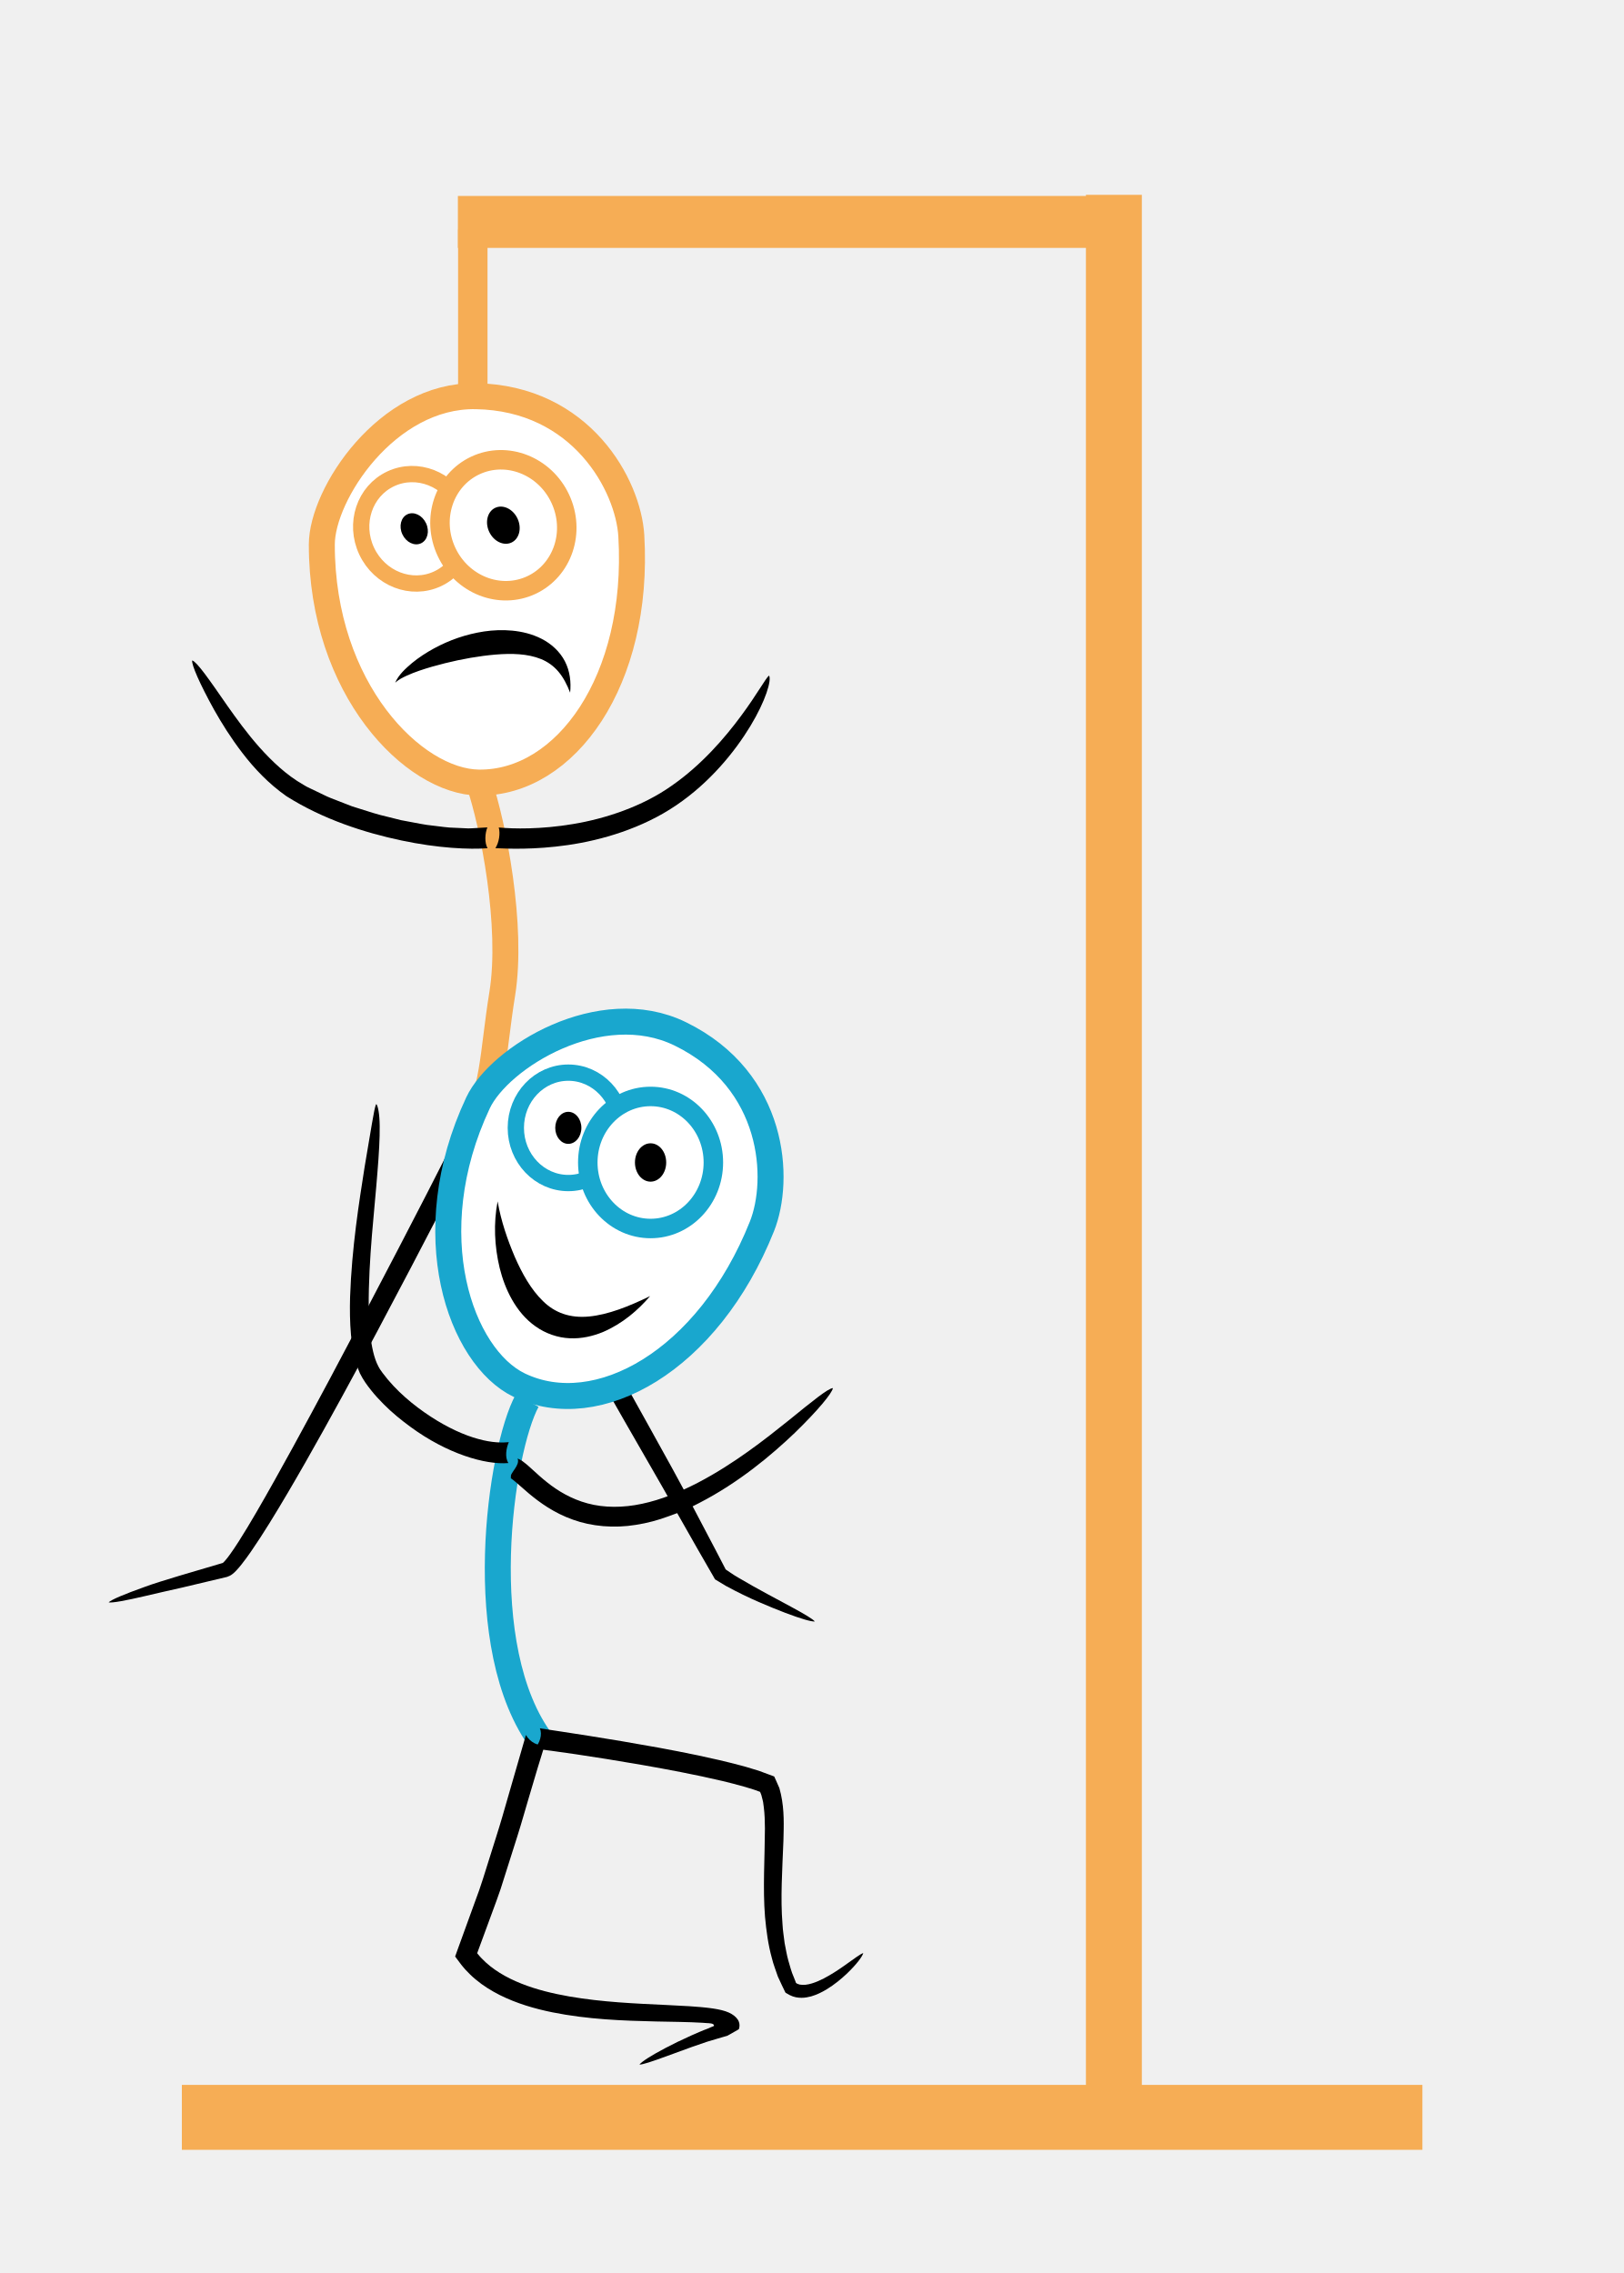
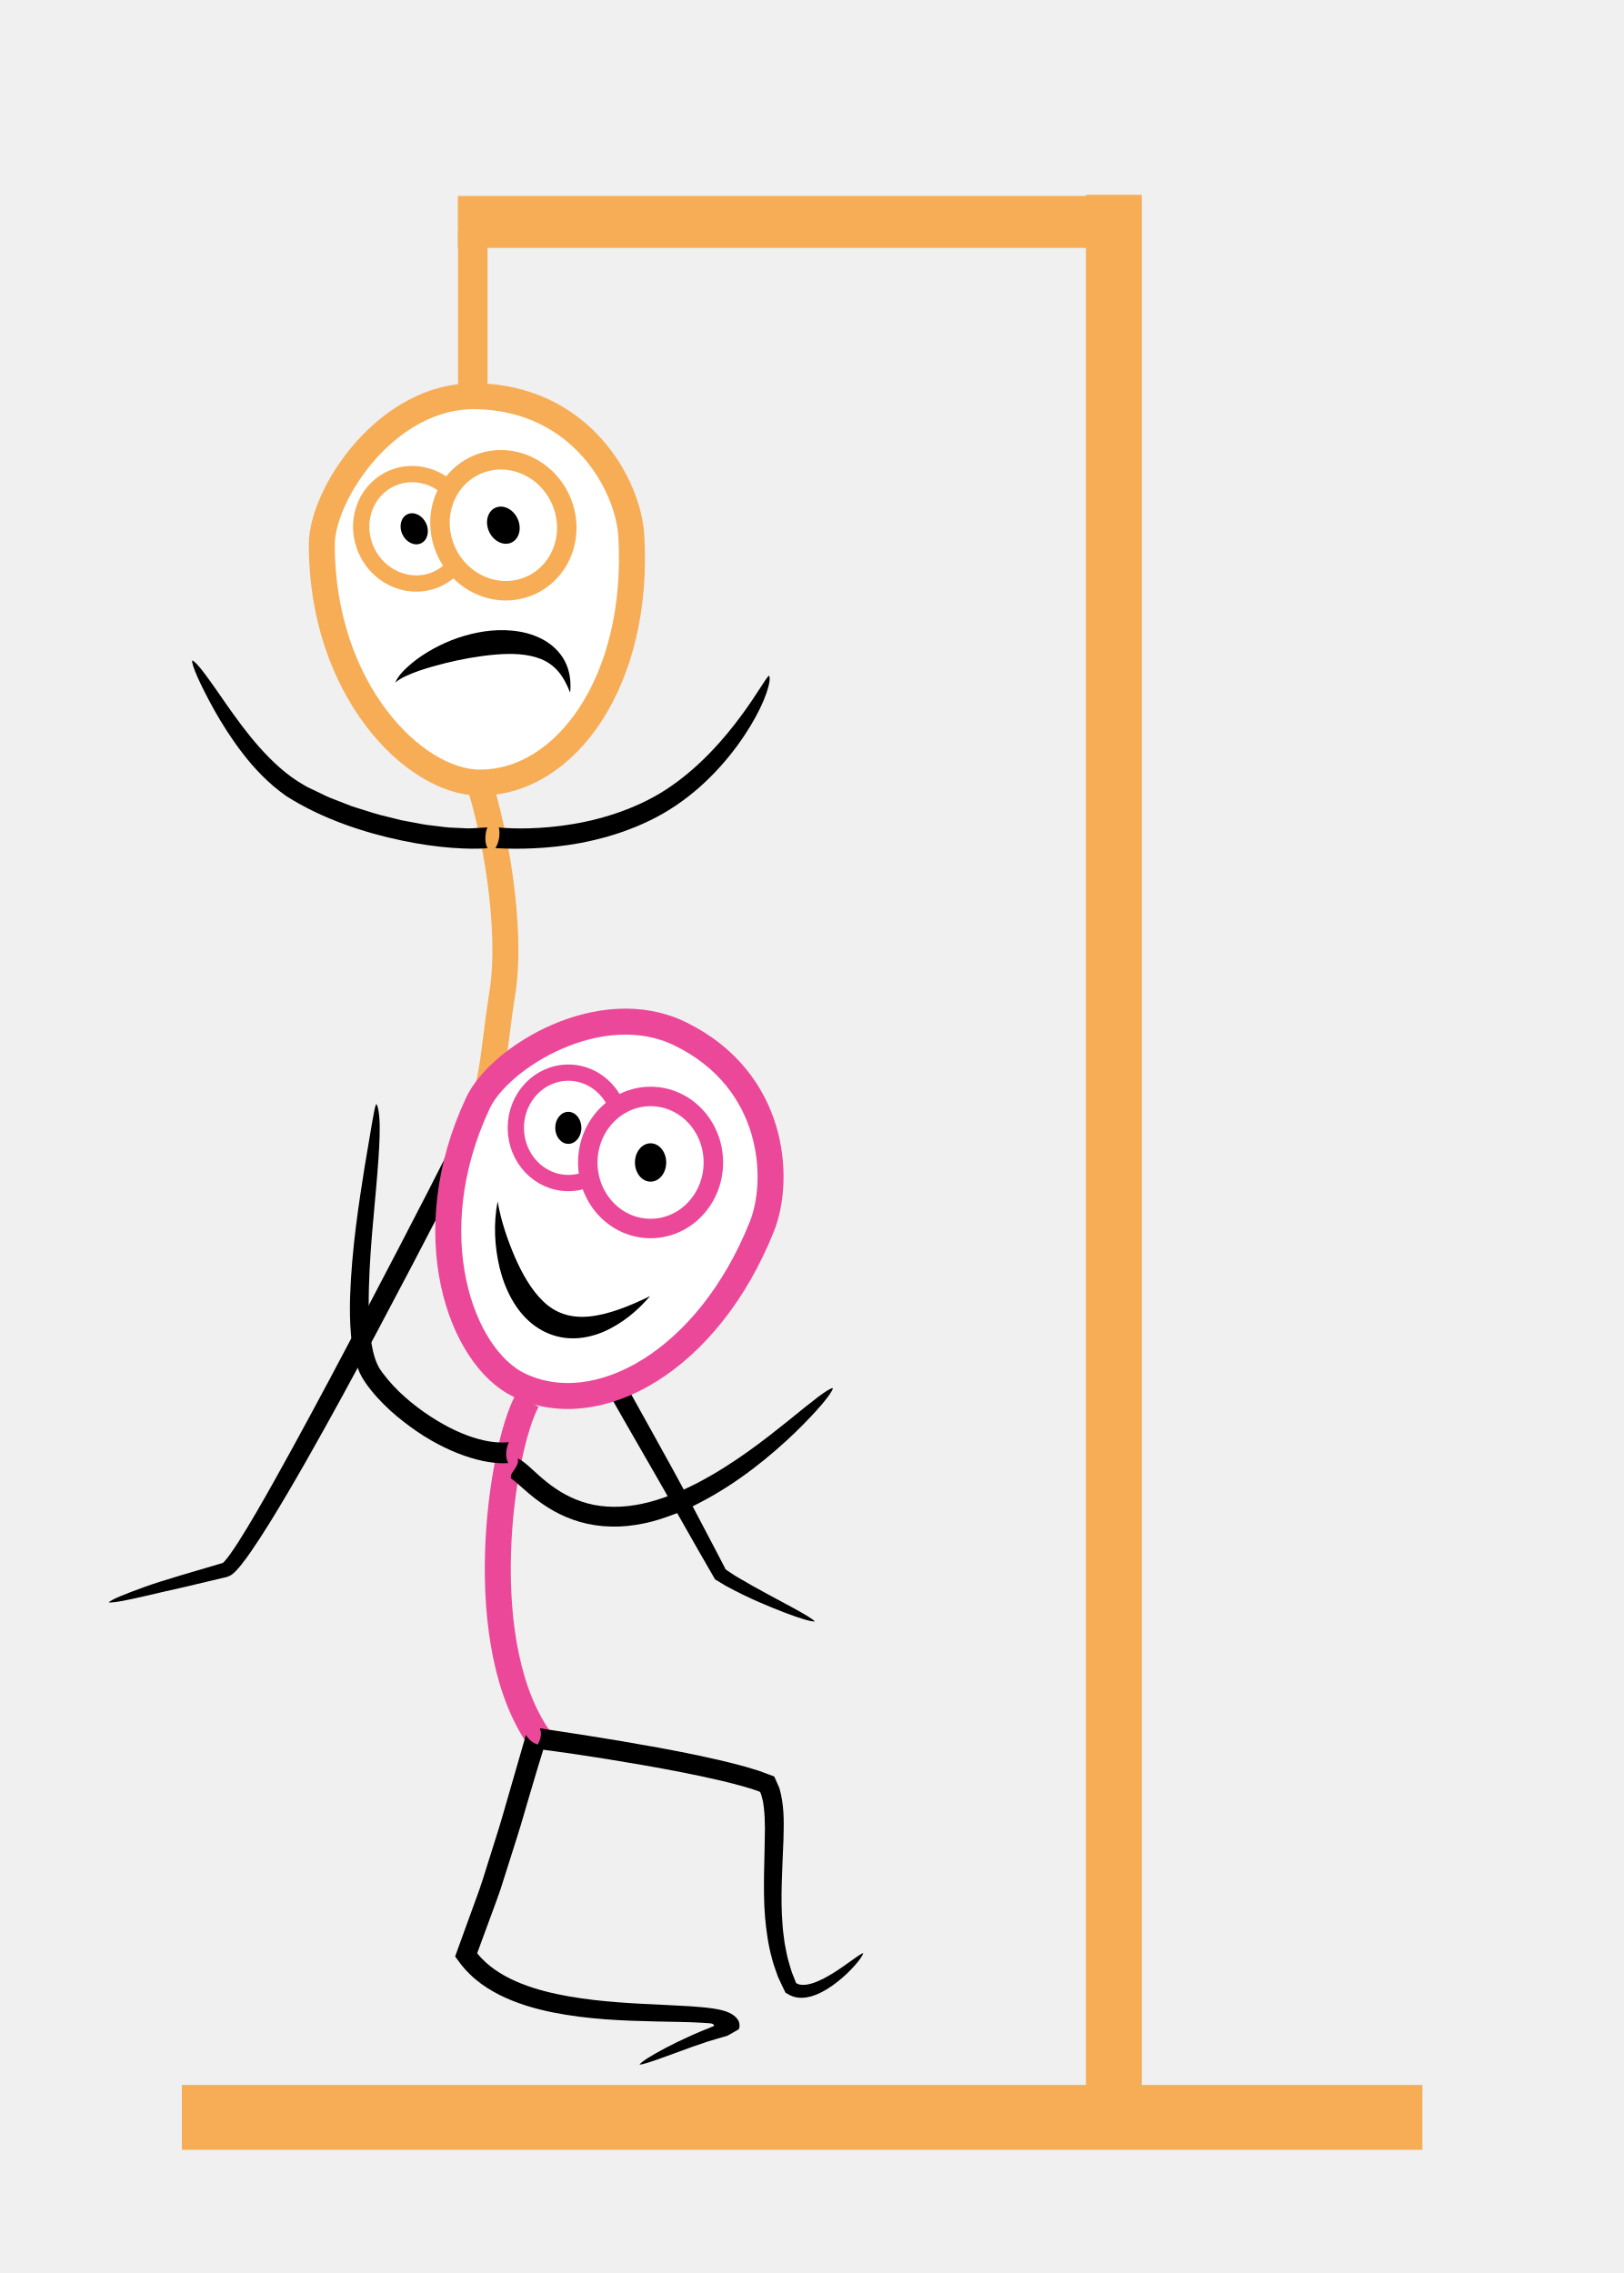
<svg xmlns="http://www.w3.org/2000/svg" version="1.1" id="hangman" x="0px" y="0px" width="250px" height="350px" viewBox="0 0 250 350" enable-background="new 0 0 250 350" xml:space="preserve">
  <line id="base1" fill="none" stroke="#f6ad55" stroke-width="10" stroke-miterlimit="10" x1="28" y1="326.034" x2="219" y2="326.034" />
  <line id="base2" fill="none" stroke="#f6ad55" stroke-width="8.609" stroke-miterlimit="10" x1="171.5" y1="30" x2="171.5" y2="324" />
  <line id="base3" fill="none" stroke="#f6ad55" stroke-width="8" stroke-miterlimit="10" x1="70.5" y1="34.173" x2="173.5" y2="34.173" />
  <line id="base4" fill="none" stroke="#f6ad55" stroke-width="4.505" stroke-miterlimit="10" x1="72.797" y1="59.357" x2="72.797" y2="35.336" />
  <line id="base4Longer" fill="none" stroke="#f6ad55" stroke-width="4.505" stroke-miterlimit="10" x1="72.797" y1="79.357" x2="72.797" y2="35.336" />
  <g id="man">
    <g id="base5">
      <path id="happy1_1_" fill="#fff" stroke="#f6ad55" stroke-width="4" stroke-miterlimit="10" d="M97.201,82.503                   c1.314,22.317-10.13,38.146-23.467,38.001c-10.005-0.109-24.204-14.328-24.185-36.664c0.006-7.731,10.014-23.063,23.699-22.835                   C89.567,61.275,96.746,74.784,97.201,82.503z" />
      <g id="eye1_1_">
        <ellipse transform="matrix(0.9055 -0.4244 0.4244 0.9055 -28.5286 34.7614)" fill="#FFFFFF" stroke="#f6ad55" stroke-width="2.508" stroke-miterlimit="10" cx="63.769" cy="81.422" rx="8.082" ry="8.5" />
        <ellipse transform="matrix(0.9055 -0.4245 0.4245 0.9055 -28.5309 34.765)" cx="63.768" cy="81.423" rx="2.012" ry="2.468" />
      </g>
      <g id="eye2_1_">
        <ellipse transform="matrix(0.9055 -0.4244 0.4244 0.9055 -26.9988 40.5386)" fill="#FFFFFF" stroke="#f6ad55" stroke-width="3" stroke-miterlimit="10" cx="77.501" cy="80.876" rx="9.667" ry="10.167" />
        <ellipse transform="matrix(0.9054 -0.4245 0.4245 0.9054 -27.0009 40.5437)" cx="77.5" cy="80.875" rx="2.407" ry="2.952" />
      </g>
      <path d="M60.848,105.121c0.504-1.196,1.583-2.175,2.597-3.033c1.048-0.857,2.18-1.594,3.36-2.237                c2.363-1.286,4.941-2.193,7.727-2.618c1.394-0.206,2.848-0.268,4.343-0.126c1.49,0.147,3.043,0.505,4.511,1.258                c1.461,0.739,2.814,1.947,3.592,3.468c0.786,1.522,0.965,3.223,0.803,4.823c-0.464-1.205-1.037-2.33-1.798-3.227                c-0.757-0.901-1.682-1.539-2.701-1.952c-2.043-0.823-4.472-0.889-6.983-0.685c-2.515,0.216-5.14,0.677-7.785,1.333                c-1.322,0.329-2.653,0.703-3.97,1.155c-0.651,0.233-1.312,0.474-1.939,0.769C61.976,104.339,61.345,104.659,60.848,105.121z" />
    </g>
    <path id="base6" fill="none" stroke="#f6ad55" stroke-width="4" stroke-miterlimit="10" d="M73.733,120.504              c2.231,6.518,5.267,22.163,3.6,32.496c-1.554,9.634-1.231,15.06-5,21.56" />
    <path id="base7" d="M75.065,130.611c-2.748,0.216-7.625,0.003-13.268-1.197c-5.647-1.194-12.057-3.245-17.699-6.816           c-2.746-1.925-4.967-4.29-6.758-6.628c-1.802-2.339-3.227-4.642-4.368-6.665c-2.25-4.065-3.493-6.958-3.382-7.609           c0.755,0.225,2.689,3.042,5.422,6.985c1.384,1.957,2.989,4.193,4.915,6.367c1.928,2.155,4.167,4.3,6.78,5.787           c0.616,0.404,1.385,0.699,2.076,1.052c0.716,0.328,1.402,0.708,2.137,0.996c0.735,0.286,1.468,0.571,2.196,0.854l1.089,0.423           c0.372,0.117,0.741,0.233,1.109,0.349c1.47,0.472,2.91,0.938,4.342,1.259c0.711,0.178,1.409,0.353,2.093,0.523           c0.692,0.13,1.37,0.257,2.03,0.381c0.661,0.116,1.302,0.263,1.928,0.345c0.627,0.077,1.234,0.151,1.819,0.222           c0.585,0.064,1.148,0.158,1.685,0.188c0.537,0.025,1.048,0.048,1.533,0.071c0.484,0.022,0.942,0.042,1.37,0.062           c0.424-0.001,0.811-0.037,1.171-0.052c0.716-0.043,1.308-0.079,1.753-0.106C74.664,128.338,74.586,129.756,75.065,130.611z" />
    <path id="base8" d="M76.791,127.418c2.232,0.218,6.497,0.305,11.459-0.534c4.944-0.822,10.628-2.68,15.177-5.905           c4.604-3.196,8.202-7.399,10.665-10.737c2.497-3.362,3.817-5.859,4.319-6.221c0.405,0.705-0.514,3.883-2.889,7.796           c-2.363,3.904-6.216,8.679-11.433,12.199c-5.229,3.551-11.484,5.361-16.645,6.106c-5.191,0.753-9.331,0.568-11.171,0.479           C76.842,129.719,77.054,128.318,76.791,127.418z" />
    <path id="base9" d="M74.188,174.161c-2.884,5.522-9.027,17.557-16.091,30.819c-3.535,6.629-7.295,13.566-11.034,20.128           c-1.871,3.281-3.735,6.468-5.594,9.464c-0.931,1.498-1.862,2.946-2.818,4.328c-0.48,0.691-0.962,1.365-1.486,2.02           c-0.261,0.327-0.532,0.648-0.84,0.97c-0.162,0.163-0.311,0.317-0.545,0.494c-0.247,0.199-0.53,0.329-0.822,0.43           c-2.525,0.6-4.865,1.155-6.97,1.655c-2.081,0.483-3.941,0.872-5.512,1.262c-3.148,0.738-5.195,1.113-5.754,1.003           c0.459-0.436,2.401-1.249,5.45-2.342c1.515-0.565,3.348-1.112,5.402-1.74c2.027-0.599,4.276-1.264,6.702-1.979           c0.042-0.015,0.078-0.043,0.108-0.073c0.065-0.075,0.185-0.175,0.293-0.313c0.224-0.254,0.46-0.558,0.689-0.876           c0.462-0.636,0.923-1.324,1.377-2.039c0.914-1.427,1.821-2.953,2.739-4.525c1.833-3.15,3.702-6.51,5.59-9.954           c3.773-6.891,7.617-14.125,11.197-20.928c7.155-13.607,13.245-25.496,15.272-29.686C71.976,173.459,73.11,174.344,74.188,174.161           z" />
    <path id="base10" d="M74.167,173.943c4.141,7.45,15.448,27.067,25.586,45.385c2.544,4.57,5.031,9.053,7.249,13.303           c1.113,2.117,2.185,4.156,3.201,6.088c0.502,0.969,0.991,1.91,1.464,2.82l0.05,0.111c0.036,0.035,0.096,0.07,0.143,0.105           c0.191,0.129,0.381,0.258,0.569,0.383c0.389,0.268,0.775,0.527,1.189,0.758c3.228,1.914,6.099,3.375,8.164,4.51           c2.076,1.125,3.383,1.904,3.675,2.273c-0.546,0.043-2.137-0.418-4.513-1.316c-2.375-0.924-5.536-2.17-9.177-4.16           c-0.51-0.309-1.029-0.621-1.558-0.941c-0.104-0.037-0.167-0.139-0.222-0.252l-0.181-0.32l-0.242-0.42           c-0.132-0.23-0.266-0.461-0.401-0.693c-0.536-0.932-1.089-1.893-1.657-2.879c-1.124-1.977-2.307-4.059-3.531-6.213           c-2.401-4.322-5.116-8.912-7.771-13.586c-10.665-18.697-21.841-38.367-25.056-43.764           C72.361,175.398,73.718,174.924,74.167,173.943z" />
  </g>
  <g id="happy">
-     <path id="happy2" fill="none" stroke="#19A7CE" stroke-width="4" stroke-miterlimit="10" d="M81.167,215.667              c-4.102,7.518-8.666,38.107,2.333,52.667" />
+     <path id="happy2" fill="none" stroke="rgb(236 72 153)" stroke-width="4" stroke-miterlimit="10" d="M81.167,215.667              c-4.102,7.518-8.666,38.107,2.333,52.667" />
    <g id="happy3">
      <g>
        <g>
          <path d="M78.277,225.281c-3.559,0.312-9.486-1.455-15.086-5.576c-1.402-1.029-2.817-2.166-4.139-3.504                 c-0.66-0.67-1.316-1.364-1.922-2.137c-0.615-0.768-1.19-1.551-1.708-2.586c-0.878-1.982-1.202-3.979-1.382-5.935                 c-0.174-1.96-0.19-3.897-0.14-5.803c0.257-7.611,1.402-14.723,2.248-20.11c0.452-2.681,0.833-4.938,1.114-6.604                 c0.299-1.657,0.464-2.718,0.678-3.031c0.27,0.333,0.5,1.551,0.52,3.386c0.028,1.835-0.114,4.289-0.35,7.16                 c-0.434,5.732-1.382,13.195-1.342,20.728c0.029,1.872,0.12,3.756,0.415,5.53c0.152,0.882,0.336,1.749,0.611,2.526                 c0.14,0.381,0.285,0.764,0.467,1.083c0.099,0.162,0.161,0.315,0.283,0.488l0.37,0.52c2.048,2.759,4.801,5.021,7.398,6.715                 c2.615,1.711,5.178,2.867,7.307,3.44c2.135,0.606,3.779,0.593,4.72,0.498C77.931,223,77.704,224.426,78.277,225.281z" />
        </g>
      </g>
    </g>
    <g id="happy4">
      <g>
        <g>
          <path d="M79.696,224.58c0.634,0.274,0.956,0.564,1.31,0.848c0.349,0.289,0.67,0.585,1.007,0.892                 c0.671,0.613,1.39,1.274,2.216,1.926c1.638,1.311,3.728,2.579,6.251,3.253c2.516,0.683,5.434,0.691,8.367,0.057                 c2.936-0.617,5.89-1.836,8.647-3.269c5.538-2.892,10.339-6.686,13.95-9.584c3.6-2.925,6.103-4.965,6.794-4.957                 c-0.109,0.752-2.281,3.405-5.86,6.878c-3.589,3.434-8.638,7.679-14.716,10.804l-1.142,0.58l-1.18,0.52                 c-0.778,0.363-1.587,0.667-2.403,0.95c-1.611,0.604-3.302,1.051-4.998,1.317c-3.391,0.563-6.864,0.247-9.739-0.8                 c-2.895-1.021-5.127-2.65-6.76-4.016c-0.779-0.677-1.471-1.277-2.059-1.789c-0.274-0.232-0.518-0.425-0.692-0.538                 c-0.15-0.111-0.282-0.102,0.008-0.052c-0.089-0.222-0.042-0.519,0.119-0.737c0.139-0.238,0.314-0.48,0.477-0.723                 C79.609,225.659,79.896,225.143,79.696,224.58z" />
        </g>
      </g>
    </g>
    <g id="happy5">
      <g>
        <g>
          <path d="M83.89,268.624c-0.628,2.025-1.507,4.864-2.538,8.415c-0.53,1.763-1.054,3.688-1.703,5.722                 c-0.645,2.034-1.329,4.192-2.042,6.444c-0.665,2.265-1.586,4.563-2.443,6.945c-0.438,1.189-0.881,2.395-1.329,3.611                 l-0.337,0.914c-0.028,0.079-0.025,0.046-0.029,0.08l0.026,0.039c0.02,0.027-0.01-0.009,0.083,0.103                 c0.181,0.226,0.374,0.443,0.578,0.653c1.611,1.699,3.78,2.965,6.117,3.889c2.341,0.934,4.861,1.536,7.388,1.981                 c5.073,0.877,10.195,1.089,14.984,1.315c1.204,0.063,2.386,0.126,3.542,0.188c0.583,0.045,1.16,0.089,1.729,0.133                 c0.287,0.029,0.572,0.058,0.855,0.086l0.435,0.052l0.666,0.092c0.881,0.134,1.718,0.327,2.344,0.612                 c0.624,0.289,1.056,0.618,1.367,1.068c0.154,0.225,0.261,0.519,0.274,0.831c0.007,0.154-0.003,0.314-0.043,0.463                 c-0.024,0.067-0.025,0.168-0.067,0.206l-0.161,0.096c-0.433,0.247-0.858,0.489-1.274,0.727l-0.314,0.172l-0.54,0.161                 c-0.357,0.104-0.711,0.208-1.062,0.311c-0.521,0.155-1.03,0.308-1.528,0.456c-0.824,0.283-1.61,0.554-2.353,0.809                 c-1.482,0.541-2.794,1.021-3.907,1.427c-2.229,0.815-3.681,1.301-4.154,1.281c0.329-0.441,1.729-1.353,3.994-2.545                 c1.131-0.6,2.482-1.262,4.037-1.955c0.786-0.333,1.594-0.718,2.494-1.041c0.147-0.055,0.121-0.05,0.171-0.071l0.101-0.046                 l0.19-0.089c0.112-0.045,0.227-0.09,0.343-0.137c0.051-0.023,0.108-0.036,0.146-0.065c0.007-0.064-0.005-0.135-0.049-0.193                 c-0.091-0.117-0.249-0.158-0.38-0.187c-0.136-0.028-0.265-0.039-0.383-0.045l-0.178-0.005c-0.268-0.02-0.537-0.039-0.808-0.059                 c-2.227-0.133-4.645-0.144-7.152-0.2c-5.018-0.116-10.459-0.305-15.95-1.412c-2.738-0.56-5.497-1.365-8.098-2.664                 c-1.293-0.66-2.554-1.43-3.688-2.387c-0.575-0.467-1.103-0.996-1.609-1.54l-0.363-0.426l-0.246-0.3l-0.292-0.389l-0.586-0.785                 l-0.073-0.098l0.042-0.118l0.084-0.235l0.168-0.472c0.946-2.606,1.874-5.163,2.771-7.635c0.894-2.313,1.568-4.627,2.26-6.805                 c0.676-2.186,1.355-4.238,1.917-6.179c0.56-1.94,1.077-3.733,1.542-5.346c0.941-3.259,1.672-5.786,2.115-7.319                 C81.607,268.267,82.878,268.947,83.89,268.624z" />
        </g>
      </g>
    </g>
    <g id="happy6">
      <g>
        <g>
          <path d="M83.119,266.13c3.646,0.559,10.3,1.522,18.255,2.972c3.977,0.739,8.275,1.575,12.684,2.748                 c0.551,0.137,1.105,0.308,1.661,0.479c0.556,0.177,1.108,0.317,1.674,0.544l0.986,0.366l0.735,0.273                 c0.03,0.013,0.063,0.021,0.09,0.036l0.042,0.092l0.083,0.184l0.165,0.366c0.254,0.559,0.368,0.819,0.504,1.146l0.239,0.947                 c0.55,2.519,0.436,4.85,0.384,7.132c-0.176,4.547-0.475,8.886-0.142,12.876c0.042,1.004,0.223,1.958,0.326,2.909                 c0.193,0.926,0.327,1.853,0.579,2.713c0.255,0.859,0.462,1.716,0.81,2.483l0.231,0.583l0.123,0.336                 c0.146,0.132,0.246,0.184,0.556,0.268c0.573,0.12,1.261,0.025,1.907-0.177c0.65-0.196,1.271-0.477,1.846-0.773                 c1.152-0.604,2.137-1.261,2.961-1.833c1.648-1.154,2.681-1.959,3.094-2.061c-0.112,0.477-0.947,1.663-2.566,3.206                 c-0.817,0.763-1.823,1.624-3.145,2.423c-0.665,0.394-1.412,0.774-2.311,1.038c-0.459,0.115-0.944,0.226-1.498,0.219                 c-0.544-0.012-1.123-0.066-1.837-0.434l-0.486-0.28l-0.123-0.071c-0.029-0.033-0.042-0.079-0.064-0.118l-0.12-0.246                 c-0.129-0.27-0.26-0.542-0.392-0.816c-0.2-0.432-0.403-0.87-0.609-1.316c-0.3-0.925-0.698-1.867-0.929-2.868                 c-0.554-1.991-0.842-4.127-1.046-6.327c-0.353-4.396-0.033-9.069-0.014-13.59c-0.007-1.124-0.038-2.244-0.175-3.289l-0.105-0.78                 c-0.042-0.254-0.121-0.477-0.176-0.716c-0.076-0.479-0.378-1.009-0.292-0.862l-0.904-0.327                 c-0.517-0.175-1.064-0.321-1.592-0.483c-1.062-0.318-2.163-0.574-3.236-0.848c-4.34-1.021-8.596-1.812-12.451-2.489                 c-7.718-1.341-13.881-2.198-16.549-2.504C83.114,268.44,83.54,267.074,83.119,266.13z" />
        </g>
      </g>
    </g>
    <g id="happy7">
-       <path id="happy1" fill="#fff" stroke="#19A7CE" stroke-width="4" stroke-miterlimit="10" d="M117.314,188.834               c-8.281,20.766-25.362,30.241-37.377,24.449c-9.013-4.344-15.835-23.244-6.339-43.461c3.287-6.999,18.855-16.633,31.15-10.62               C119.411,166.374,120.178,181.652,117.314,188.834z" />
+       <path id="happy1" fill="#fff" stroke="rgb(236 72 153)" stroke-width="4" stroke-miterlimit="10" d="M117.314,188.834               c-8.281,20.766-25.362,30.241-37.377,24.449c-9.013-4.344-15.835-23.244-6.339-43.461c3.287-6.999,18.855-16.633,31.15-10.62               C119.411,166.374,120.178,181.652,117.314,188.834z" />
      <g id="eye1">
-         <ellipse fill="#FFFFFF" stroke="#19A7CE" stroke-width="2.508" stroke-miterlimit="10" cx="87.501" cy="173.667" rx="8.082" ry="8.5" />
+         <ellipse fill="#FFFFFF" stroke="rgb(236 72 153)" stroke-width="2.508" stroke-miterlimit="10" cx="87.501" cy="173.667" rx="8.082" ry="8.5" />
        <ellipse cx="87.5" cy="173.667" rx="2.012" ry="2.468" />
      </g>
      <g id="eye2">
-         <ellipse fill="#FFFFFF" stroke="#19A7CE" stroke-width="3" stroke-miterlimit="10" cx="100.167" cy="179" rx="9.667" ry="10.167" />
+         <ellipse fill="#FFFFFF" stroke="rgb(236 72 153)" stroke-width="3" stroke-miterlimit="10" cx="100.167" cy="179" rx="9.667" ry="10.167" />
        <ellipse cx="100.166" cy="179" rx="2.406" ry="2.953" />
      </g>
      <g>
        <g>
          <g>
            <path d="M76.616,184.989c0.537,3.09,1.521,5.89,2.636,8.527c1.142,2.608,2.522,5.073,4.363,6.845                  c1.82,1.793,4.161,2.64,7.087,2.354c2.913-0.277,6.097-1.537,9.396-3.142c-1.897,2.203-4.242,4.231-7.278,5.541                  c-1.523,0.621-3.248,1.042-5.089,0.955c-1.834-0.074-3.733-0.727-5.272-1.828c-1.558-1.091-2.739-2.562-3.62-4.111                  c-0.885-1.558-1.493-3.215-1.91-4.896C76.123,191.871,75.967,188.372,76.616,184.989z" />
          </g>
        </g>
      </g>
    </g>
  </g>
</svg>
